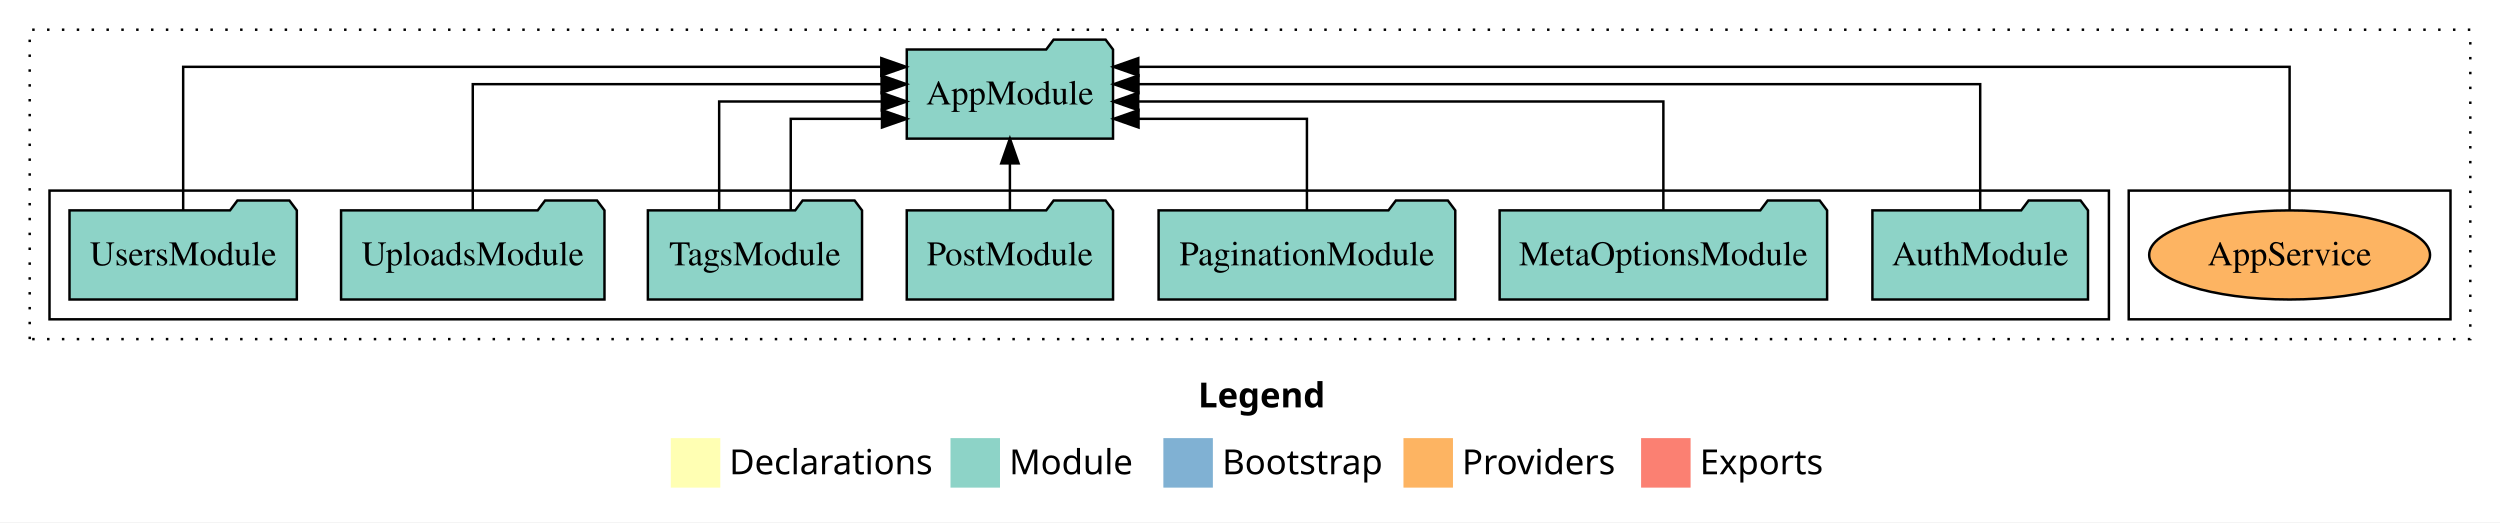
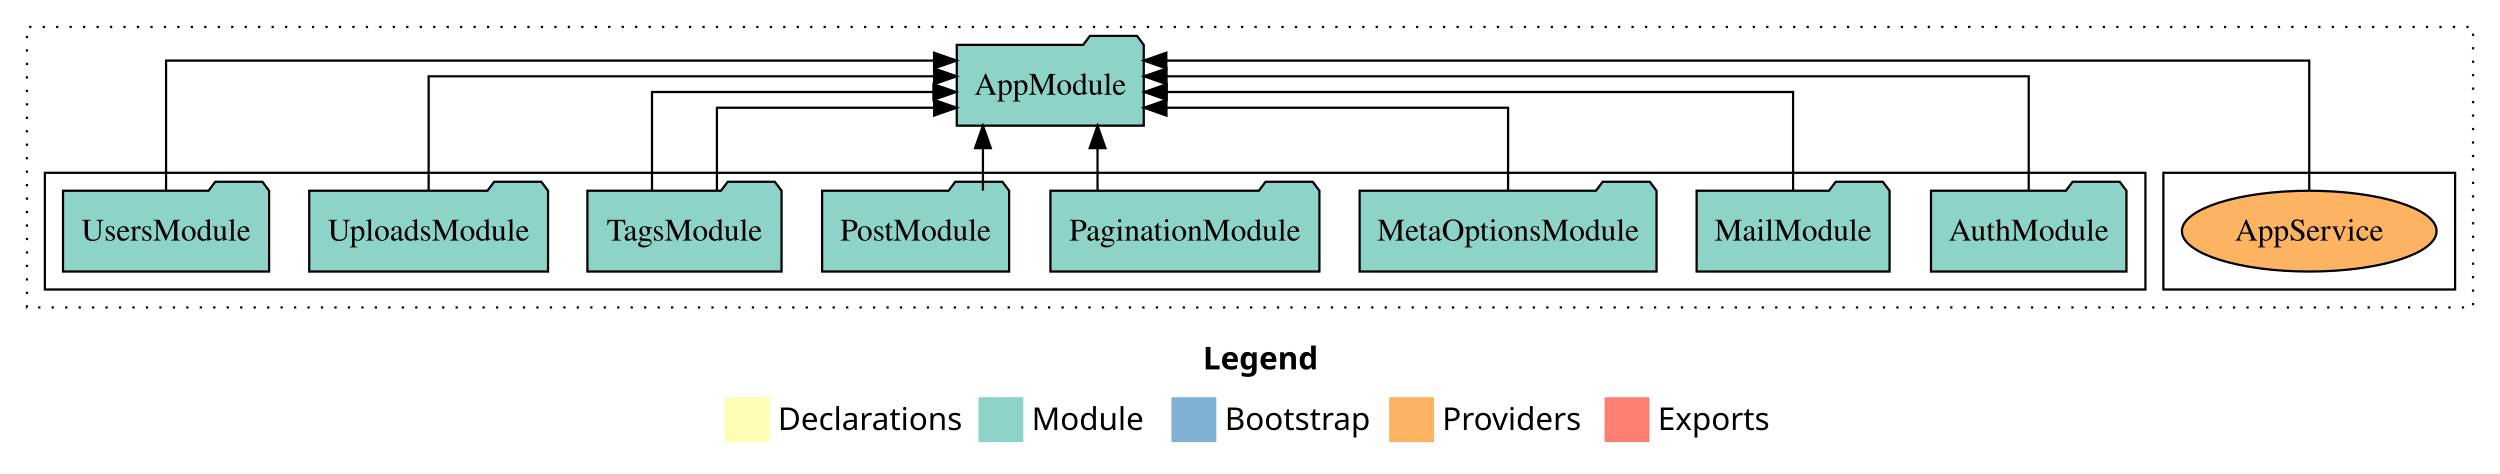
- <svg xmlns="http://www.w3.org/2000/svg" width="1010pt" height="211pt" viewBox="0.00 0.00 1010.00 211.00">
+ <svg xmlns="http://www.w3.org/2000/svg" width="1114pt" height="211pt" viewBox="0.00 0.00 1114.00 211.00">
  <g id="graph0" class="graph" transform="scale(1 1) rotate(0) translate(4 207)">
-     <polygon fill="white" stroke="transparent" points="-4,4 -4,-207 1006,-207 1006,4 -4,4" />
-     <text text-anchor="start" x="480.01" y="-42.4" font-family="Times-12" font-weight="bold" font-size="14.00">Legend</text>
-     <polygon fill="#ffffb3" stroke="transparent" points="267,-10 267,-30 287,-30 287,-10 267,-10" />
-     <text text-anchor="start" x="290.63" y="-15.4" font-family="Times-12" font-size="14.00">  Declarations</text>
-     <polygon fill="#8dd3c7" stroke="transparent" points="380,-10 380,-30 400,-30 400,-10 380,-10" />
-     <text text-anchor="start" x="403.73" y="-15.4" font-family="Times-12" font-size="14.00">  Module</text>
-     <polygon fill="#80b1d3" stroke="transparent" points="466,-10 466,-30 486,-30 486,-10 466,-10" />
-     <text text-anchor="start" x="489.78" y="-15.4" font-family="Times-12" font-size="14.00">  Bootstrap</text>
-     <polygon fill="#fdb462" stroke="transparent" points="563,-10 563,-30 583,-30 583,-10 563,-10" />
-     <text text-anchor="start" x="586.67" y="-15.4" font-family="Times-12" font-size="14.00">  Providers</text>
-     <polygon fill="#fb8072" stroke="transparent" points="659,-10 659,-30 679,-30 679,-10 659,-10" />
-     <text text-anchor="start" x="682.73" y="-15.4" font-family="Times-12" font-size="14.00">  Exports</text>
+     <polygon fill="white" stroke="transparent" points="-4,4 -4,-207 1110,-207 1110,4 -4,4" />
+     <text text-anchor="start" x="532.01" y="-42.4" font-family="Times-12" font-weight="bold" font-size="14.00">Legend</text>
+     <polygon fill="#ffffb3" stroke="transparent" points="319,-10 319,-30 339,-30 339,-10 319,-10" />
+     <text text-anchor="start" x="342.63" y="-15.4" font-family="Times-12" font-size="14.00">  Declarations</text>
+     <polygon fill="#8dd3c7" stroke="transparent" points="432,-10 432,-30 452,-30 452,-10 432,-10" />
+     <text text-anchor="start" x="455.73" y="-15.4" font-family="Times-12" font-size="14.00">  Module</text>
+     <polygon fill="#80b1d3" stroke="transparent" points="518,-10 518,-30 538,-30 538,-10 518,-10" />
+     <text text-anchor="start" x="541.78" y="-15.4" font-family="Times-12" font-size="14.00">  Bootstrap</text>
+     <polygon fill="#fdb462" stroke="transparent" points="615,-10 615,-30 635,-30 635,-10 615,-10" />
+     <text text-anchor="start" x="638.67" y="-15.4" font-family="Times-12" font-size="14.00">  Providers</text>
+     <polygon fill="#fb8072" stroke="transparent" points="711,-10 711,-30 731,-30 731,-10 711,-10" />
+     <text text-anchor="start" x="734.73" y="-15.4" font-family="Times-12" font-size="14.00">  Exports</text>
    <g id="clust1" class="cluster">
-       <polygon fill="none" stroke="black" stroke-dasharray="1,5" points="8,-70 8,-195 994,-195 994,-70 8,-70" />
+       <polygon fill="none" stroke="black" stroke-dasharray="1,5" points="8,-70 8,-195 1098,-195 1098,-70 8,-70" />
    </g>
    <g id="clust6" class="cluster">
-       <polygon fill="none" stroke="black" points="856,-78 856,-130 986,-130 986,-78 856,-78" />
+       <polygon fill="none" stroke="black" points="960,-78 960,-130 1090,-130 1090,-78 960,-78" />
    </g>
    <g id="clust3" class="cluster">
-       <polygon fill="none" stroke="black" points="16,-78 16,-130 848,-130 848,-78 16,-78" />
+       <polygon fill="none" stroke="black" points="16,-78 16,-130 952,-130 952,-78 16,-78" />
    </g>
    <g id="node1" class="node">
-       <polygon fill="#8dd3c7" stroke="black" points="839.55,-122 836.55,-126 815.55,-126 812.55,-122 752.45,-122 752.45,-86 839.55,-86 839.55,-122" />
-       <text text-anchor="middle" x="796" y="-99.8" font-family="Times,serif" font-size="14.00">AuthModule</text>
+       <polygon fill="#8dd3c7" stroke="black" points="943.55,-122 940.55,-126 919.55,-126 916.55,-122 856.45,-122 856.45,-86 943.55,-86 943.55,-122" />
+       <text text-anchor="middle" x="900" y="-99.8" font-family="Times,serif" font-size="14.00">AuthModule</text>
    </g>
-     <g id="node8" class="node">
-       <polygon fill="#8dd3c7" stroke="black" points="445.66,-187 442.66,-191 421.66,-191 418.66,-187 362.34,-187 362.34,-151 445.66,-151 445.66,-187" />
-       <text text-anchor="middle" x="404" y="-164.8" font-family="Times,serif" font-size="14.00">AppModule</text>
+     <g id="node9" class="node">
+       <polygon fill="#8dd3c7" stroke="black" points="505.66,-187 502.66,-191 481.66,-191 478.66,-187 422.34,-187 422.34,-151 505.66,-151 505.66,-187" />
+       <text text-anchor="middle" x="464" y="-164.8" font-family="Times,serif" font-size="14.00">AppModule</text>
    </g>
    <g id="edge1" class="edge">
-       <path fill="none" stroke="black" d="M796,-122.13C796,-142.57 796,-173 796,-173 796,-173 455.95,-173 455.95,-173" />
-       <polygon fill="black" stroke="black" points="455.95,-169.5 445.95,-173 455.95,-176.5 455.95,-169.5" />
+       <path fill="none" stroke="black" d="M900,-122.13C900,-142.57 900,-173 900,-173 900,-173 515.81,-173 515.81,-173" />
+       <polygon fill="black" stroke="black" points="515.81,-169.5 505.81,-173 515.81,-176.5 515.81,-169.5" />
    </g>
    <g id="node2" class="node">
+       <polygon fill="#8dd3c7" stroke="black" points="837.99,-122 834.99,-126 813.99,-126 810.99,-122 752.01,-122 752.01,-86 837.99,-86 837.99,-122" />
+       <text text-anchor="middle" x="795" y="-99.8" font-family="Times,serif" font-size="14.00">MailModule</text>
+     </g>
+     <g id="edge2" class="edge">
+       <path fill="none" stroke="black" d="M795,-122.27C795,-140.56 795,-166 795,-166 795,-166 515.92,-166 515.92,-166" />
+       <polygon fill="black" stroke="black" points="515.92,-162.5 505.92,-166 515.92,-169.5 515.92,-162.5" />
+     </g>
+     <g id="node3" class="node">
      <polygon fill="#8dd3c7" stroke="black" points="734.15,-122 731.15,-126 710.15,-126 707.15,-122 601.85,-122 601.85,-86 734.15,-86 734.15,-122" />
      <text text-anchor="middle" x="668" y="-99.8" font-family="Times,serif" font-size="14.00">MetaOptionsModule</text>
    </g>
-     <g id="edge2" class="edge">
-       <path fill="none" stroke="black" d="M668,-122.27C668,-140.56 668,-166 668,-166 668,-166 455.83,-166 455.83,-166" />
-       <polygon fill="black" stroke="black" points="455.83,-162.5 445.83,-166 455.83,-169.5 455.83,-162.5" />
+     <g id="edge3" class="edge">
+       <path fill="none" stroke="black" d="M668,-122.01C668,-138.05 668,-159 668,-159 668,-159 515.77,-159 515.77,-159" />
+       <polygon fill="black" stroke="black" points="515.77,-155.5 505.77,-159 515.77,-162.5 515.77,-155.5" />
    </g>
-     <g id="node3" class="node">
+     <g id="node4" class="node">
      <polygon fill="#8dd3c7" stroke="black" points="583.93,-122 580.93,-126 559.93,-126 556.93,-122 464.07,-122 464.07,-86 583.93,-86 583.93,-122" />
      <text text-anchor="middle" x="524" y="-99.8" font-family="Times,serif" font-size="14.00">PaginationModule</text>
    </g>
-     <g id="edge3" class="edge">
-       <path fill="none" stroke="black" d="M524,-122.01C524,-138.05 524,-159 524,-159 524,-159 455.97,-159 455.97,-159" />
-       <polygon fill="black" stroke="black" points="455.97,-155.5 445.97,-159 455.97,-162.5 455.97,-155.5" />
+     <g id="edge4" class="edge">
+       <path fill="none" stroke="black" d="M485.06,-122.11C485.06,-122.11 485.06,-140.99 485.06,-140.99" />
+       <polygon fill="black" stroke="black" points="481.56,-140.99 485.06,-150.99 488.56,-140.99 481.56,-140.99" />
    </g>
-     <g id="node4" class="node">
+     <g id="node5" class="node">
      <polygon fill="#8dd3c7" stroke="black" points="445.67,-122 442.67,-126 421.67,-126 418.67,-122 362.33,-122 362.33,-86 445.67,-86 445.67,-122" />
      <text text-anchor="middle" x="404" y="-99.8" font-family="Times,serif" font-size="14.00">PostModule</text>
    </g>
-     <g id="edge4" class="edge">
-       <path fill="none" stroke="black" d="M404,-122.11C404,-122.11 404,-140.99 404,-140.99" />
-       <polygon fill="black" stroke="black" points="400.5,-140.99 404,-150.99 407.5,-140.99 400.5,-140.99" />
+     <g id="edge5" class="edge">
+       <path fill="none" stroke="black" d="M434,-122.11C434,-122.11 434,-140.99 434,-140.99" />
+       <polygon fill="black" stroke="black" points="430.5,-140.99 434,-150.99 437.5,-140.99 430.5,-140.99" />
    </g>
-     <g id="node5" class="node">
+     <g id="node6" class="node">
      <polygon fill="#8dd3c7" stroke="black" points="344.26,-122 341.26,-126 320.26,-126 317.26,-122 257.74,-122 257.74,-86 344.26,-86 344.26,-122" />
      <text text-anchor="middle" x="301" y="-99.8" font-family="Times,serif" font-size="14.00">TagsModule</text>
    </g>
-     <g id="edge5" class="edge">
-       <path fill="none" stroke="black" d="M315.46,-122.01C315.46,-138.05 315.46,-159 315.46,-159 315.46,-159 352.32,-159 352.32,-159" />
-       <polygon fill="black" stroke="black" points="352.32,-162.5 362.32,-159 352.32,-155.5 352.32,-162.5" />
+     <g id="edge6" class="edge">
+       <path fill="none" stroke="black" d="M315.46,-122.01C315.46,-138.05 315.46,-159 315.46,-159 315.46,-159 412.23,-159 412.23,-159" />
+       <polygon fill="black" stroke="black" points="412.23,-162.5 422.23,-159 412.23,-155.5 412.23,-162.5" />
    </g>
-     <g id="edge6" class="edge">
-       <path fill="none" stroke="black" d="M286.54,-122.27C286.54,-140.56 286.54,-166 286.54,-166 286.54,-166 352.26,-166 352.26,-166" />
-       <polygon fill="black" stroke="black" points="352.26,-169.5 362.26,-166 352.26,-162.5 352.26,-169.5" />
+     <g id="edge7" class="edge">
+       <path fill="none" stroke="black" d="M286.54,-122.27C286.54,-140.56 286.54,-166 286.54,-166 286.54,-166 411.94,-166 411.94,-166" />
+       <polygon fill="black" stroke="black" points="411.94,-169.5 421.94,-166 411.94,-162.5 411.94,-169.5" />
    </g>
-     <g id="node6" class="node">
+     <g id="node7" class="node">
      <polygon fill="#8dd3c7" stroke="black" points="240.21,-122 237.21,-126 216.21,-126 213.21,-122 133.79,-122 133.79,-86 240.21,-86 240.21,-122" />
      <text text-anchor="middle" x="187" y="-99.8" font-family="Times,serif" font-size="14.00">UploadsModule</text>
    </g>
-     <g id="edge7" class="edge">
-       <path fill="none" stroke="black" d="M187,-122.13C187,-142.57 187,-173 187,-173 187,-173 352.16,-173 352.16,-173" />
-       <polygon fill="black" stroke="black" points="352.16,-176.5 362.16,-173 352.16,-169.5 352.16,-176.5" />
+     <g id="edge8" class="edge">
+       <path fill="none" stroke="black" d="M187,-122.13C187,-142.57 187,-173 187,-173 187,-173 412.23,-173 412.23,-173" />
+       <polygon fill="black" stroke="black" points="412.23,-176.5 422.23,-173 412.23,-169.5 412.23,-176.5" />
    </g>
-     <g id="node7" class="node">
+     <g id="node8" class="node">
      <polygon fill="#8dd3c7" stroke="black" points="115.92,-122 112.92,-126 91.92,-126 88.92,-122 24.08,-122 24.08,-86 115.92,-86 115.92,-122" />
      <text text-anchor="middle" x="70" y="-99.8" font-family="Times,serif" font-size="14.00">UsersModule</text>
    </g>
-     <g id="edge8" class="edge">
-       <path fill="none" stroke="black" d="M70,-122.01C70,-144.49 70,-180 70,-180 70,-180 352.04,-180 352.04,-180" />
-       <polygon fill="black" stroke="black" points="352.04,-183.5 362.04,-180 352.04,-176.5 352.04,-183.5" />
+     <g id="edge9" class="edge">
+       <path fill="none" stroke="black" d="M70,-122.01C70,-144.49 70,-180 70,-180 70,-180 412.21,-180 412.21,-180" />
+       <polygon fill="black" stroke="black" points="412.21,-183.5 422.21,-180 412.21,-176.5 412.21,-183.5" />
    </g>
-     <g id="node9" class="node">
-       <ellipse fill="#fdb462" stroke="black" cx="921" cy="-104" rx="56.74" ry="18" />
-       <text text-anchor="middle" x="921" y="-99.8" font-family="Times,serif" font-size="14.00">AppService</text>
+     <g id="node10" class="node">
+       <ellipse fill="#fdb462" stroke="black" cx="1025" cy="-104" rx="56.74" ry="18" />
+       <text text-anchor="middle" x="1025" y="-99.8" font-family="Times,serif" font-size="14.00">AppService</text>
    </g>
-     <g id="edge9" class="edge">
-       <path fill="none" stroke="black" d="M921,-122.01C921,-144.49 921,-180 921,-180 921,-180 455.87,-180 455.87,-180" />
-       <polygon fill="black" stroke="black" points="455.87,-176.5 445.87,-180 455.87,-183.5 455.87,-176.5" />
+     <g id="edge10" class="edge">
+       <path fill="none" stroke="black" d="M1025,-122.01C1025,-144.49 1025,-180 1025,-180 1025,-180 515.71,-180 515.71,-180" />
+       <polygon fill="black" stroke="black" points="515.71,-176.5 505.71,-180 515.71,-183.5 515.71,-176.5" />
    </g>
  </g>
</svg>
